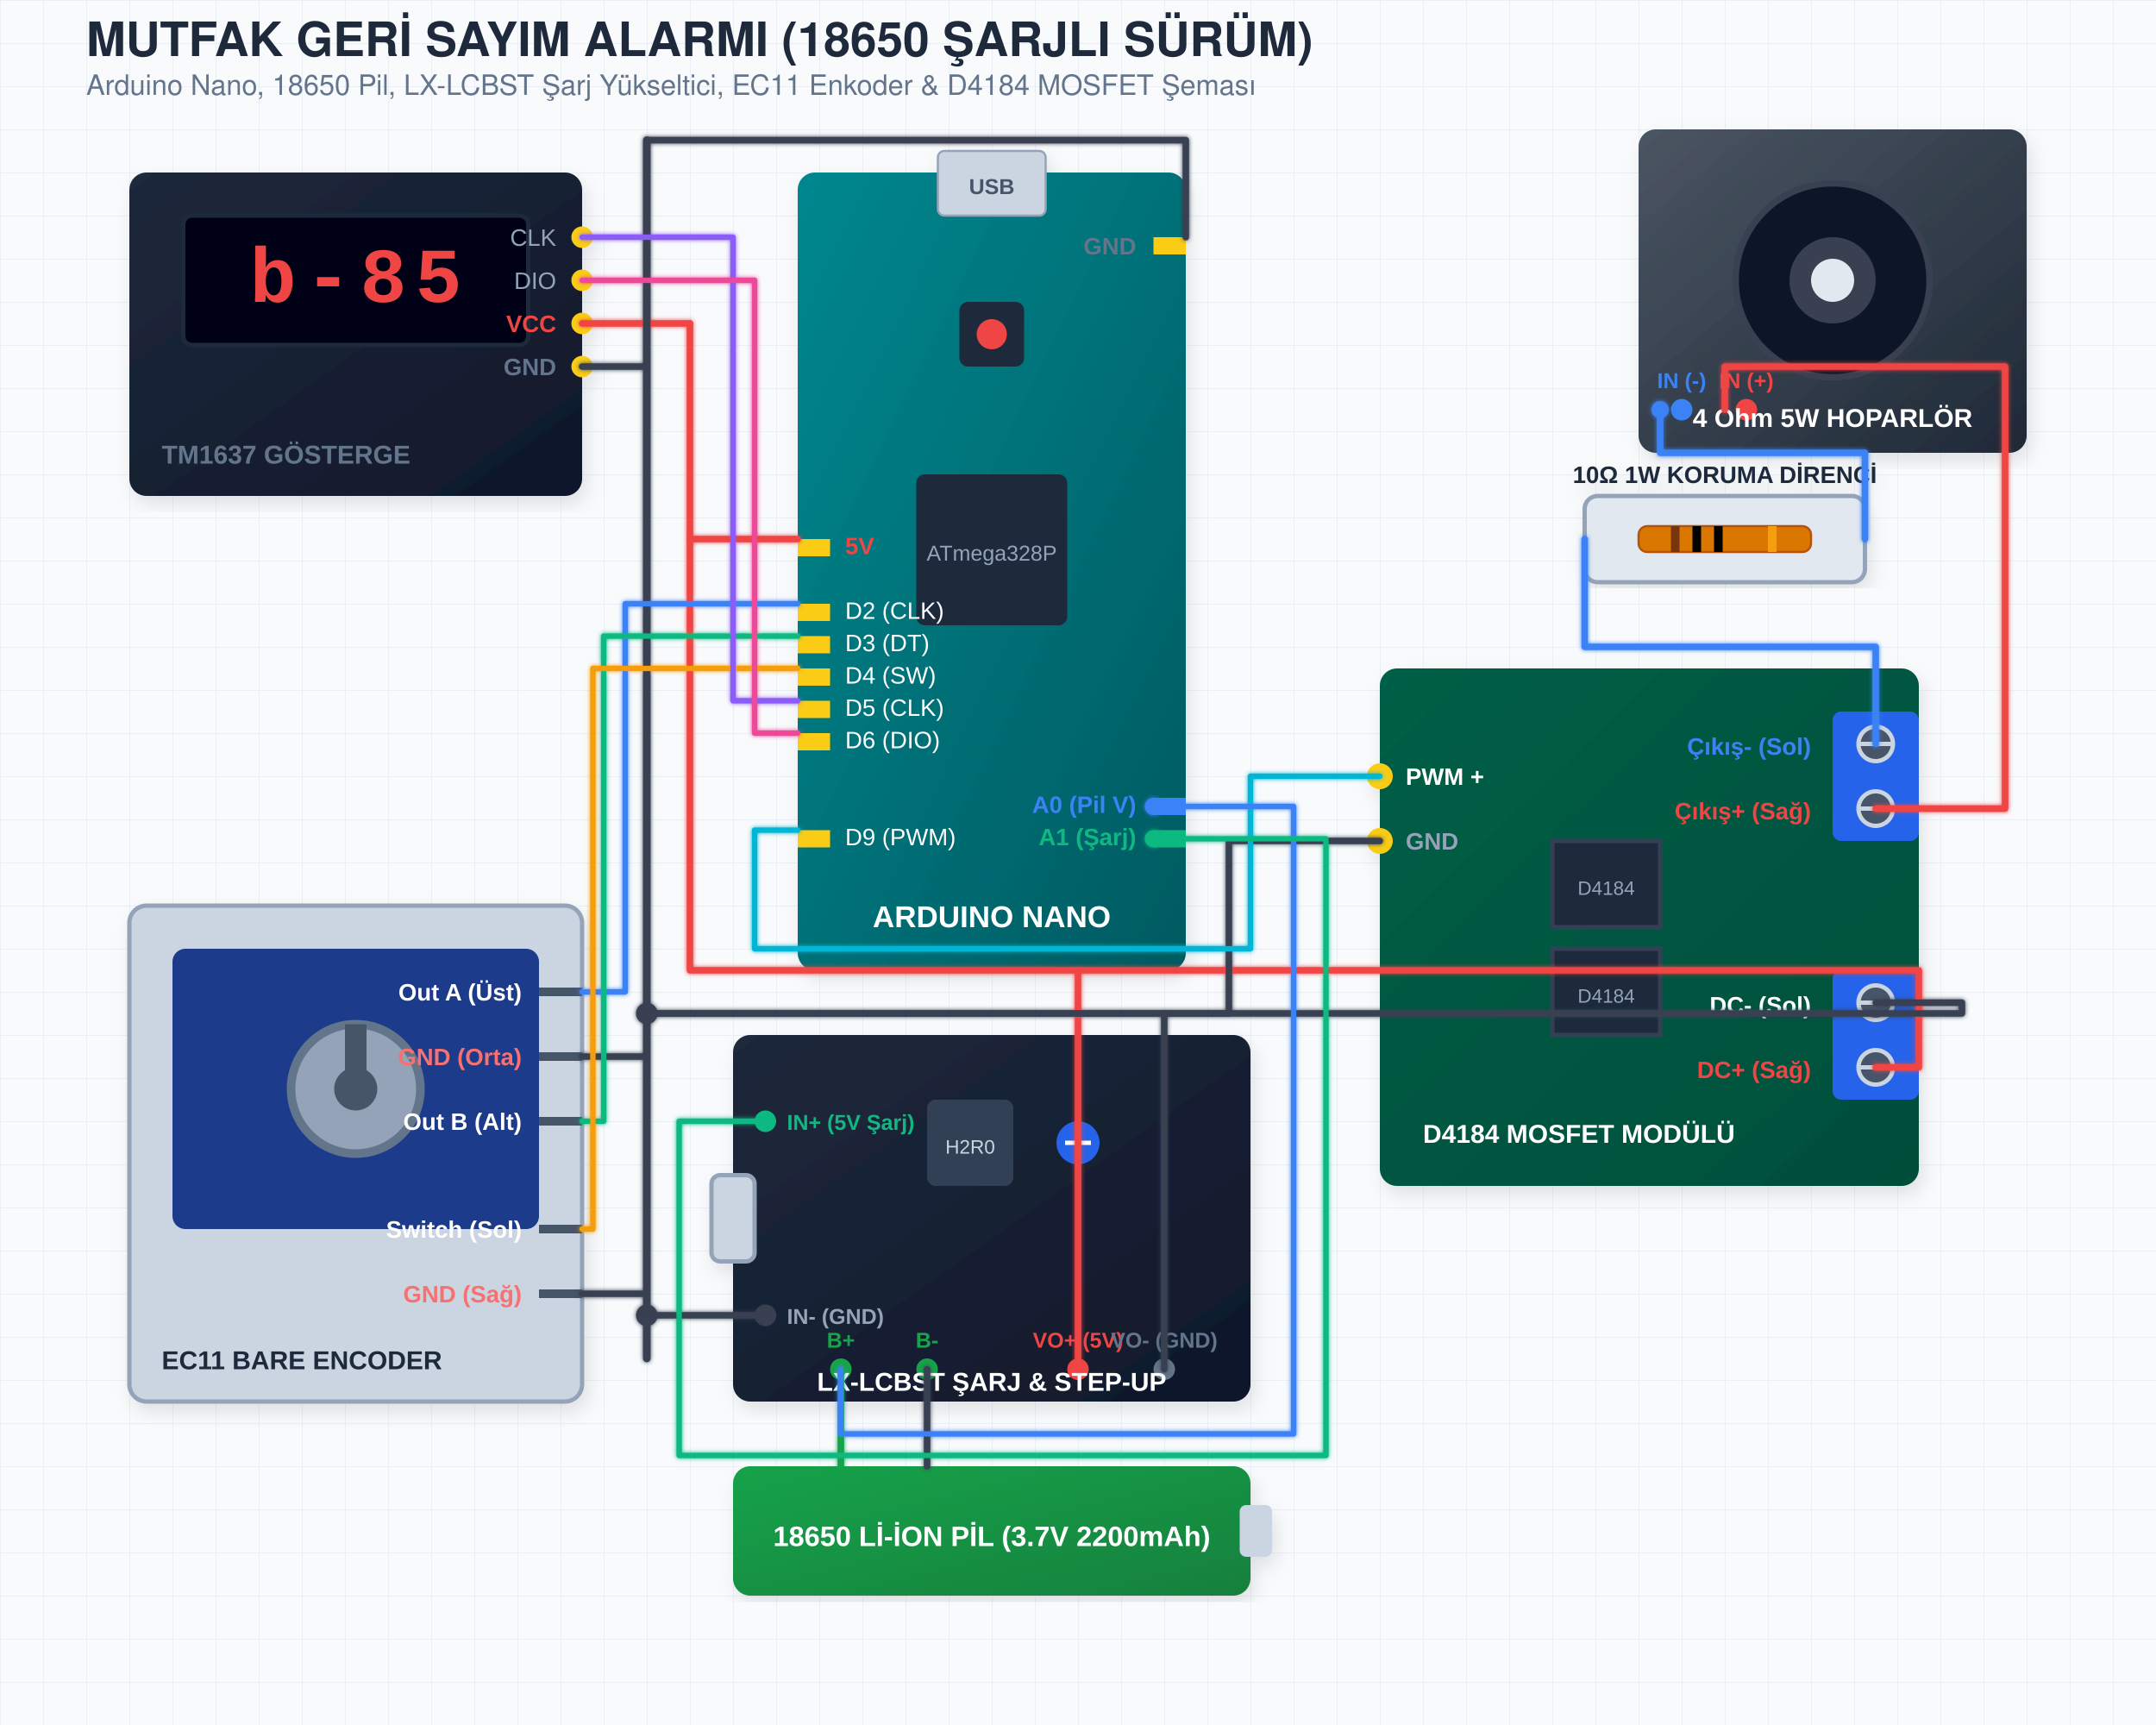
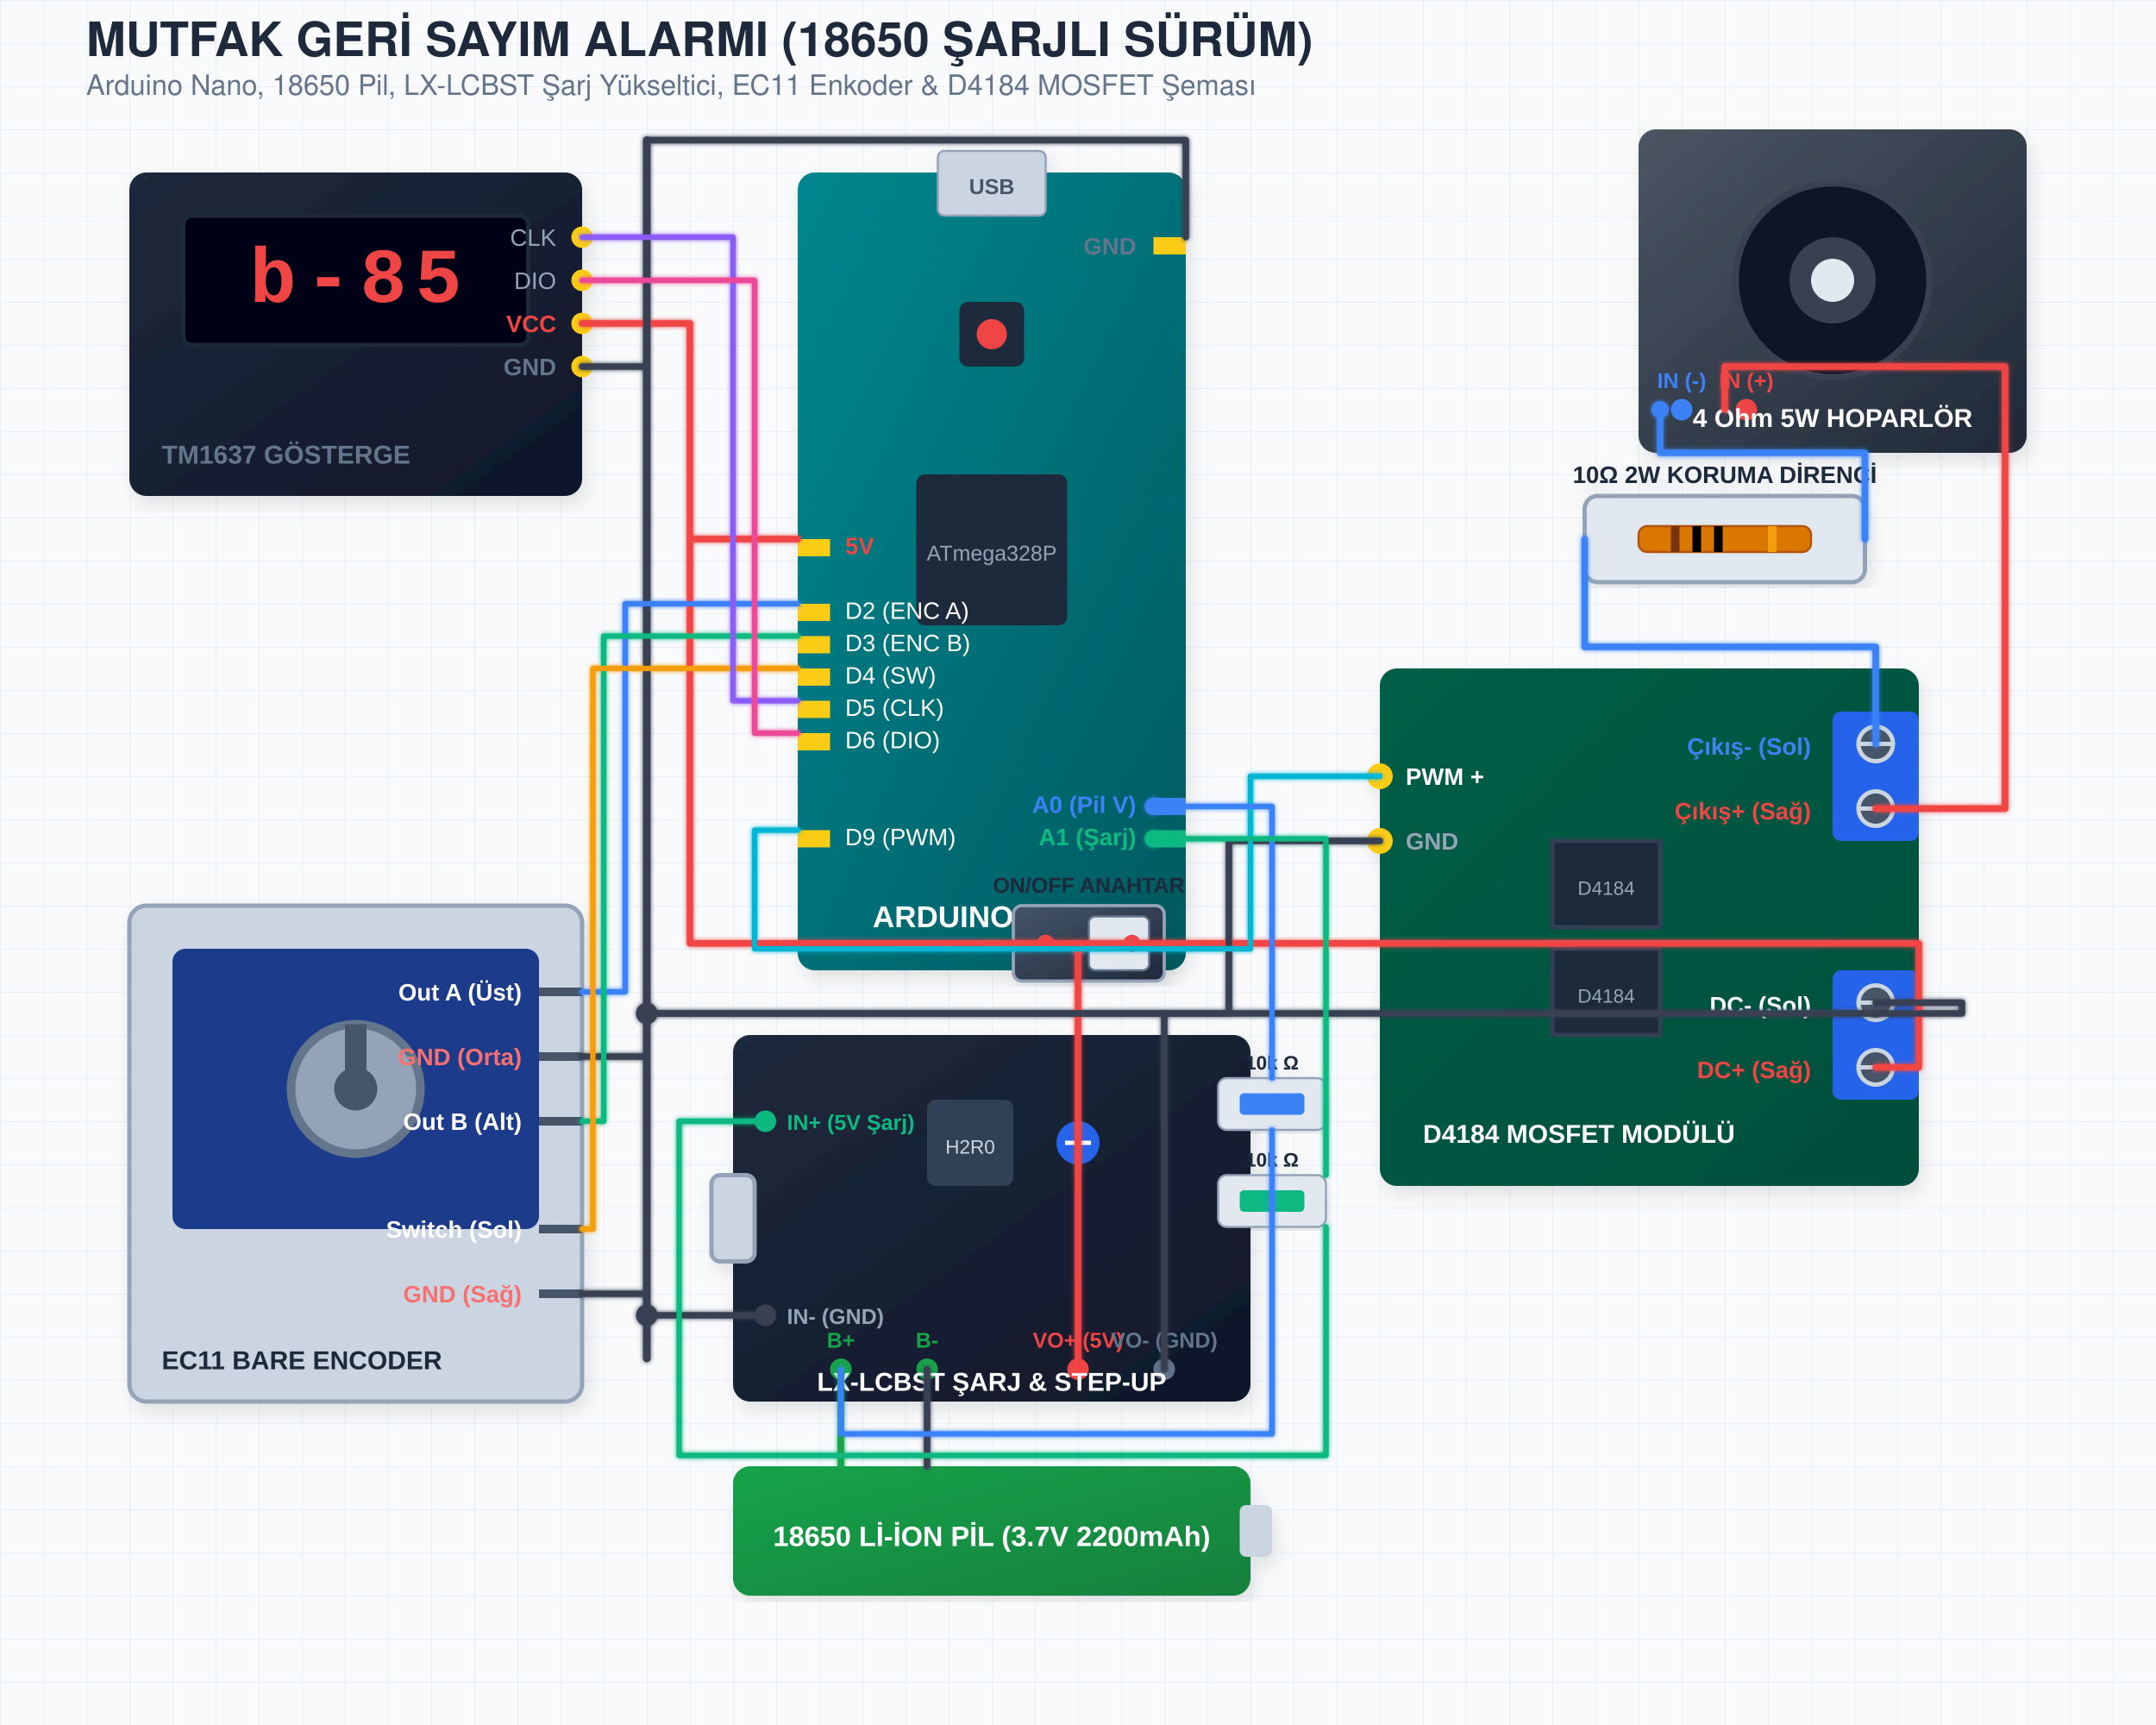
<svg xmlns="http://www.w3.org/2000/svg" viewBox="0 0 1000 800" width="100%" height="100%">
  <defs>
    <filter id="shadow" x="-5%" y="-5%" width="110%" height="110%">
      <feDropShadow dx="2" dy="4" stdDeviation="4" flood-opacity="0.1" />
    </filter>
    <filter id="wire-glow" x="-10%" y="-10%" width="120%" height="120%">
      <feGaussianBlur stdDeviation="1" result="blur" />
      <feMerge>
        <feMergeNode in="blur" />
        <feMergeNode in="SourceGraphic" />
      </feMerge>
    </filter>
    <linearGradient id="arduino-grad" x1="0%" y1="0%" x2="100%" y2="100%">
      <stop offset="0%" stop-color="#00878F" />
      <stop offset="100%" stop-color="#005A60" />
    </linearGradient>
    <linearGradient id="display-grad" x1="0%" y1="0%" x2="100%" y2="100%">
      <stop offset="0%" stop-color="#1e293b" />
      <stop offset="100%" stop-color="#0f172a" />
    </linearGradient>
    <linearGradient id="encoder-grad" x1="0%" y1="0%" x2="100%" y2="100%">
      <stop offset="0%" stop-color="#3b82f6" />
      <stop offset="100%" stop-color="#1d4ed8" />
    </linearGradient>
    <linearGradient id="mosfet-grad" x1="0%" y1="0%" x2="100%" y2="100%">
      <stop offset="0%" stop-color="#065f46" />
      <stop offset="100%" stop-color="#064e3b" />
    </linearGradient>
    <linearGradient id="speaker-grad" x1="0%" y1="0%" x2="100%" y2="100%">
      <stop offset="0%" stop-color="#4b5563" />
      <stop offset="100%" stop-color="#1f2937" />
    </linearGradient>
    <linearGradient id="battery-grad" x1="0%" y1="0%" x2="100%" y2="100%">
      <stop offset="0%" stop-color="#16a34a" />
      <stop offset="100%" stop-color="#15803d" />
    </linearGradient>
    <linearGradient id="lxlcbst-grad" x1="0%" y1="0%" x2="100%" y2="100%">
      <stop offset="0%" stop-color="#1e293b" />
      <stop offset="100%" stop-color="#0f172a" />
    </linearGradient>
+     <linearGradient id="switch-grad" x1="0%" y1="0%" x2="100%" y2="100%">
+       <stop offset="0%" stop-color="#475569" />
+       <stop offset="100%" stop-color="#1e293b" />
+     </linearGradient>
    <pattern id="grid" width="20" height="20" patternUnits="userSpaceOnUse">
      <path d="M 20 0 L 0 0 0 20" fill="none" stroke="#e2e8f0" stroke-width="0.5" />
    </pattern>
  </defs>
  <rect width="100%" height="100%" fill="#f8fafc" />
  <rect width="100%" height="100%" fill="url(#grid)" />
  <g transform="translate(40, 26)">
    <text x="0" y="0" font-family="Segoe UI, Helvetica, sans-serif" font-size="22" font-weight="bold" fill="#1e293b">MUTFAK GERİ SAYIM ALARMI (18650 ŞARJLI SÜRÜM)</text>
    <text x="0" y="18" font-family="Segoe UI, Helvetica, sans-serif" font-size="13" fill="#64748b">Arduino Nano, 18650 Pil, LX-LCBST Şarj Yükseltici, EC11 Enkoder &amp; D4184 MOSFET Şeması</text>
  </g>
  <g id="tm1637" transform="translate(60, 80)" filter="url(#shadow)">
    <rect width="210" height="150" rx="8" fill="url(#display-grad)" />
    <rect x="25" y="20" width="160" height="60" rx="4" fill="#020617" stroke="#1e293b" stroke-width="2" />
    <text x="105" y="60" font-family="Courier New, monospace" font-size="36" font-weight="bold" fill="#ef4444" text-anchor="middle" letter-spacing="4">b-85</text>
    <g transform="translate(180, 10)">
      <circle cx="30" cy="20" r="5" fill="#facc15" />
      <circle cx="30" cy="40" r="5" fill="#facc15" />
      <circle cx="30" cy="60" r="5" fill="#facc15" />
      <circle cx="30" cy="80" r="5" fill="#facc15" />
      <text x="18" y="24" font-family="Segoe UI, Arial" font-size="11" fill="#94a3b8" text-anchor="end">CLK</text>
      <text x="18" y="44" font-family="Segoe UI, Arial" font-size="11" fill="#94a3b8" text-anchor="end">DIO</text>
      <text x="18" y="64" font-family="Segoe UI, Arial" font-size="11" fill="#ef4444" text-anchor="end" font-weight="bold">VCC</text>
      <text x="18" y="84" font-family="Segoe UI, Arial" font-size="11" fill="#64748b" text-anchor="end" font-weight="bold">GND</text>
    </g>
    <text x="15" y="135" font-family="Segoe UI, Arial" font-size="12" fill="#64748b" font-weight="bold">TM1637 GÖSTERGE</text>
  </g>
  <g id="arduino-nano" transform="translate(370, 80)" filter="url(#shadow)">
    <rect width="180" height="370" rx="8" fill="url(#arduino-grad)" />
    <rect x="65" y="-10" width="50" height="30" rx="3" fill="#cbd5e1" stroke="#94a3b8" stroke-width="1" />
    <text x="90" y="10" font-family="Segoe UI, Arial" font-size="10" fill="#475569" text-anchor="middle" font-weight="bold">USB</text>
    <rect x="75" y="60" width="30" height="30" rx="4" fill="#1e293b" />
    <circle cx="90" cy="75" r="7" fill="#ef4444" />
    <rect x="55" y="140" width="70" height="70" rx="4" fill="#1e293b" />
    <text x="90" y="180" font-family="Segoe UI, Arial" font-size="10" fill="#94a3b8" text-anchor="middle">ATmega328P</text>
    <g transform="translate(0, 30)">
      <rect x="0" y="140" width="15" height="8" fill="#facc15" />
      <text x="22" y="147" font-family="Segoe UI, Arial" font-size="11" fill="#ef4444" font-weight="bold">5V</text>
      <rect x="0" y="170" width="15" height="8" fill="#facc15" />
-       <text x="22" y="177" font-family="Segoe UI, Arial" font-size="11" fill="#fff">D2 (CLK)</text>
+       <text x="22" y="177" font-family="Segoe UI, Arial" font-size="11" fill="#fff">D2 (ENC A)</text>
      <rect x="0" y="185" width="15" height="8" fill="#facc15" />
-       <text x="22" y="192" font-family="Segoe UI, Arial" font-size="11" fill="#fff">D3 (DT)</text>
+       <text x="22" y="192" font-family="Segoe UI, Arial" font-size="11" fill="#fff">D3 (ENC B)</text>
      <rect x="0" y="200" width="15" height="8" fill="#facc15" />
      <text x="22" y="207" font-family="Segoe UI, Arial" font-size="11" fill="#fff">D4 (SW)</text>
      <rect x="0" y="215" width="15" height="8" fill="#facc15" />
      <text x="22" y="222" font-family="Segoe UI, Arial" font-size="11" fill="#fff">D5 (CLK)</text>
      <rect x="0" y="230" width="15" height="8" fill="#facc15" />
      <text x="22" y="237" font-family="Segoe UI, Arial" font-size="11" fill="#fff">D6 (DIO)</text>
      <rect x="0" y="275" width="15" height="8" fill="#facc15" />
      <text x="22" y="282" font-family="Segoe UI, Arial" font-size="11" fill="#fff">D9 (PWM)</text>
    </g>
    <g transform="translate(165, 30)">
      <rect x="0" y="0" width="15" height="8" fill="#facc15" />
      <text x="-8" y="8" font-family="Segoe UI, Arial" font-size="11" fill="#64748b" font-weight="bold" text-anchor="end">GND</text>
      <rect x="0" y="260" width="15" height="8" fill="#3b82f6" />
      <text x="-8" y="267" font-family="Segoe UI, Arial" font-size="11" fill="#3b82f6" font-weight="bold" text-anchor="end">A0 (Pil V)</text>
      <rect x="0" y="275" width="15" height="8" fill="#10b981" />
      <text x="-8" y="282" font-family="Segoe UI, Arial" font-size="11" fill="#10b981" font-weight="bold" text-anchor="end">A1 (Şarj)</text>
    </g>
    <text x="90" y="350" font-family="Segoe UI, Arial" font-size="14" fill="#fff" font-weight="bold" text-anchor="middle">ARDUINO NANO</text>
  </g>
  <g id="encoder" transform="translate(60, 420)" filter="url(#shadow)">
    <rect width="210" height="230" rx="8" fill="#cbd5e1" stroke="#94a3b8" stroke-width="2" />
    <rect x="20" y="20" width="170" height="130" rx="6" fill="#1e3a8a" />
    <circle cx="105" cy="85" r="30" fill="#94a3b8" stroke="#64748b" stroke-width="4" />
    <circle cx="105" cy="85" r="10" fill="#475569" />
    <rect x="100" y="55" width="10" height="25" fill="#475569" />
    <g transform="translate(190, 20)">
      <line x1="0" y1="20" x2="20" y2="20" stroke="#475569" stroke-width="4" />
      <line x1="0" y1="50" x2="20" y2="50" stroke="#475569" stroke-width="4" />
      <line x1="0" y1="80" x2="20" y2="80" stroke="#475569" stroke-width="4" />
      <text x="-8" y="24" font-family="Segoe UI, Arial" font-size="11" fill="#fff" font-weight="bold" text-anchor="end">Out A (Üst)</text>
      <text x="-8" y="54" font-family="Segoe UI, Arial" font-size="11" fill="#f87171" font-weight="bold" text-anchor="end">GND (Orta)</text>
      <text x="-8" y="84" font-family="Segoe UI, Arial" font-size="11" fill="#fff" font-weight="bold" text-anchor="end">Out B (Alt)</text>
    </g>
    <g transform="translate(190, 130)">
      <line x1="0" y1="20" x2="20" y2="20" stroke="#475569" stroke-width="4" />
      <line x1="0" y1="50" x2="20" y2="50" stroke="#475569" stroke-width="4" />
      <text x="-8" y="24" font-family="Segoe UI, Arial" font-size="11" fill="#fff" font-weight="bold" text-anchor="end">Switch (Sol)</text>
      <text x="-8" y="54" font-family="Segoe UI, Arial" font-size="11" fill="#f87171" font-weight="bold" text-anchor="end">GND (Sağ)</text>
    </g>
    <text x="15" y="215" font-family="Segoe UI, Arial" font-size="12" fill="#1e293b" font-weight="bold">EC11 BARE ENCODER</text>
  </g>
  <g id="lxlcbst" transform="translate(340, 480)" filter="url(#shadow)">
    <rect width="240" height="170" rx="8" fill="url(#lxlcbst-grad)" />
    <rect x="-10" y="65" width="20" height="40" rx="4" fill="#cbd5e1" stroke="#94a3b8" stroke-width="2" />
    <circle cx="15" cy="40" r="5" fill="#10b981" />
    <circle cx="15" cy="130" r="5" fill="#374151" />
    <text x="25" y="44" font-family="Segoe UI, Arial" font-size="10" fill="#10b981" font-weight="bold">IN+ (5V Şarj)</text>
    <text x="25" y="134" font-family="Segoe UI, Arial" font-size="10" fill="#94a3b8" font-weight="bold">IN- (GND)</text>
    <rect x="90" y="30" width="40" height="40" rx="4" fill="#334155" />
    <text x="110" y="55" font-family="Arial" font-size="9" fill="#cbd5e1" text-anchor="middle">H2R0</text>
    <circle cx="160" cy="50" r="10" fill="#2563eb" />
    <line x1="154" y1="50" x2="166" y2="50" stroke="#fff" stroke-width="2" />
    <circle cx="50" cy="155" r="5" fill="#16a34a" />
    <circle cx="90" cy="155" r="5" fill="#16a34a" />
    <text x="50" y="145" font-family="Segoe UI, Arial" font-size="10" fill="#16a34a" text-anchor="middle" font-weight="bold">B+</text>
    <text x="90" y="145" font-family="Segoe UI, Arial" font-size="10" fill="#16a34a" text-anchor="middle" font-weight="bold">B-</text>
    <circle cx="160" cy="155" r="5" fill="#ef4444" />
    <circle cx="200" cy="155" r="5" fill="#64748b" />
    <text x="160" y="145" font-family="Segoe UI, Arial" font-size="10" fill="#ef4444" text-anchor="middle" font-weight="bold">VO+ (5V)</text>
    <text x="200" y="145" font-family="Segoe UI, Arial" font-size="10" fill="#64748b" text-anchor="middle" font-weight="bold">VO- (GND)</text>
    <text x="120" y="165" font-family="Segoe UI, Arial" font-size="12" fill="#fff" font-weight="bold" text-anchor="middle">LX-LCBST ŞARJ &amp; STEP-UP</text>
  </g>
+   <g id="power-switch" transform="translate(470, 420)" filter="url(#shadow)">
+     <rect width="70" height="35" rx="4" fill="url(#switch-grad)" stroke="#94a3b8" stroke-width="1.5" />
+     <rect x="35" y="5" width="28" height="25" rx="3" fill="#e2e8f0" stroke="#64748b" />
+     <circle cx="15" cy="17.5" r="4" fill="#ef4444" />
+     <circle cx="55" cy="17.5" r="4" fill="#ef4444" />
+     <text x="35" y="-6" font-family="Segoe UI, Arial" font-size="10" fill="#1e293b" font-weight="bold" text-anchor="middle">ON/OFF ANAHTAR</text>
+   </g>
  <g id="battery" transform="translate(340, 680)" filter="url(#shadow)">
    <rect width="240" height="60" rx="8" fill="url(#battery-grad)" />
    <rect x="235" y="18" width="15" height="24" rx="3" fill="#cbd5e1" />
    <text x="120" y="37" font-family="Segoe UI, Arial" font-size="13" fill="#fff" font-weight="bold" text-anchor="middle">18650 Lİ-İON PİL (3.7V 2200mAh)</text>
  </g>
  <g id="mosfet" transform="translate(640, 310)" filter="url(#shadow)">
    <rect width="250" height="240" rx="8" fill="url(#mosfet-grad)" />
    <rect x="80" y="80" width="50" height="40" fill="#1e293b" stroke="#334155" stroke-width="2" />
    <rect x="80" y="130" width="50" height="40" fill="#1e293b" stroke="#334155" stroke-width="2" />
    <text x="105" y="105" font-family="Arial" font-size="9" fill="#94a3b8" text-anchor="middle">D4184</text>
    <text x="105" y="155" font-family="Arial" font-size="9" fill="#94a3b8" text-anchor="middle">D4184</text>
    <g transform="translate(0, 30)">
      <circle cx="0" cy="20" r="6" fill="#facc15" />
      <circle cx="0" cy="50" r="6" fill="#facc15" />
      <text x="12" y="24" font-family="Segoe UI, Arial" font-size="11" fill="#fff" font-weight="bold">PWM +</text>
      <text x="12" y="54" font-family="Segoe UI, Arial" font-size="11" fill="#94a3b8" font-weight="bold">GND</text>
    </g>
    <g transform="translate(210, 20)">
      <rect width="40" height="60" rx="4" fill="#2563eb" />
      <circle cx="20" cy="15" r="8" fill="#475569" stroke="#cbd5e1" stroke-width="2" />
      <circle cx="20" cy="45" r="8" fill="#475569" stroke="#cbd5e1" stroke-width="2" />
      <line x1="12" y1="15" x2="28" y2="15" stroke="#cbd5e1" stroke-width="2" />
      <line x1="12" y1="45" x2="28" y2="45" stroke="#cbd5e1" stroke-width="2" />
      <text x="-10" y="20" font-family="Segoe UI, Arial" font-size="11" fill="#3b82f6" text-anchor="end" font-weight="bold">Çıkış- (Sol)</text>
      <text x="-10" y="50" font-family="Segoe UI, Arial" font-size="11" fill="#ef4444" text-anchor="end" font-weight="bold">Çıkış+ (Sağ)</text>
    </g>
    <g transform="translate(210, 140)">
      <rect width="40" height="60" rx="4" fill="#2563eb" />
      <circle cx="20" cy="15" r="8" fill="#475569" stroke="#cbd5e1" stroke-width="2" />
      <circle cx="20" cy="45" r="8" fill="#475569" stroke="#cbd5e1" stroke-width="2" />
      <line x1="12" y1="15" x2="28" y2="15" stroke="#cbd5e1" stroke-width="2" />
      <line x1="12" y1="45" x2="28" y2="45" stroke="#cbd5e1" stroke-width="2" />
      <text x="-10" y="20" font-family="Segoe UI, Arial" font-size="11" fill="#fff" text-anchor="end" font-weight="bold">DC- (Sol)</text>
      <text x="-10" y="50" font-family="Segoe UI, Arial" font-size="11" fill="#ef4444" text-anchor="end" font-weight="bold">DC+ (Sağ)</text>
    </g>
    <text x="20" y="220" font-family="Segoe UI, Arial" font-size="12" fill="#fff" font-weight="bold">D4184 MOSFET MODÜLÜ</text>
  </g>
  <g id="speaker" transform="translate(760, 60)" filter="url(#shadow)">
    <rect width="180" height="150" rx="8" fill="url(#speaker-grad)" />
    <circle cx="90" cy="70" r="45" fill="#111827" stroke="#374151" stroke-width="3" />
    <circle cx="90" cy="70" r="20" fill="#374151" />
    <circle cx="90" cy="70" r="10" fill="#e2e8f0" />
    <g transform="translate(10, 110)">
      <circle cx="10" cy="20" r="5" fill="#3b82f6" />
      <circle cx="40" cy="20" r="5" fill="#ef4444" />
      <text x="10" y="10" font-family="Segoe UI, Arial" font-size="10" fill="#3b82f6" text-anchor="middle" font-weight="bold">IN (-)</text>
      <text x="40" y="10" font-family="Segoe UI, Arial" font-size="10" fill="#ef4444" text-anchor="middle" font-weight="bold">IN (+)</text>
    </g>
    <text x="90" y="138" font-family="Segoe UI, Arial" font-size="12" fill="#fff" font-weight="bold" text-anchor="middle">4 Ohm 5W HOPARLÖR</text>
  </g>
  <g id="resistors" transform="translate(735, 230)" filter="url(#shadow)">
    <rect width="130" height="40" rx="6" fill="#e2e8f0" stroke="#94a3b8" stroke-width="2" />
    <rect x="25" y="14" width="80" height="12" rx="4" fill="#d97706" stroke="#b45309" />
    <rect x="40" y="14" width="4" height="12" fill="#78350f" />
    <rect x="50" y="14" width="4" height="12" fill="#000000" />
    <rect x="60" y="14" width="4" height="12" fill="#000000" />
    <rect x="85" y="14" width="4" height="12" fill="#f59e0b" />
-     <text x="65" y="-6" font-family="Segoe UI, Arial" font-size="11" fill="#1e293b" font-weight="bold" text-anchor="middle">10Ω 1W KORUMA DİRENCİ</text>
+     <text x="65" y="-6" font-family="Segoe UI, Arial" font-size="11" fill="#1e293b" font-weight="bold" text-anchor="middle">10Ω 2W KORUMA DİRENCİ</text>
+   </g>
+   <g id="res-a0" transform="translate(565, 500)" filter="url(#shadow)">
+     <rect width="50" height="24" rx="4" fill="#e2e8f0" stroke="#94a3b8" stroke-width="1" />
+     <rect x="10" y="7" width="30" height="10" rx="2" fill="#3b82f6" />
+     <text x="25" y="-4" font-family="Segoe UI, Arial" font-size="9" fill="#1e293b" font-weight="bold" text-anchor="middle">10k Ω</text>
+   </g>
+   <g id="res-a1" transform="translate(565, 545)" filter="url(#shadow)">
+     <rect width="50" height="24" rx="4" fill="#e2e8f0" stroke="#94a3b8" stroke-width="1" />
+     <rect x="10" y="7" width="30" height="10" rx="2" fill="#10b981" />
+     <text x="25" y="-4" font-family="Segoe UI, Arial" font-size="9" fill="#1e293b" font-weight="bold" text-anchor="middle">10k Ω</text>
  </g>
  <g id="wires" stroke-linecap="round" stroke-linejoin="round" filter="url(#wire-glow)">
-     <path d="M 500,635 L 500,450 L 320,450 L 320,150" fill="none" stroke="#ef4444" stroke-width="3" />
+     <path d="M 500,635 L 500,437.5 L 485,437.5" fill="none" stroke="#ef4444" stroke-width="3" />
+     <path d="M 525,437.5 L 320,437.5 L 320,150" fill="none" stroke="#ef4444" stroke-width="3" />
    <path d="M 270,150 L 320,150" fill="none" stroke="#ef4444" stroke-width="3" />
    <path d="M 370,250 L 320,250" fill="none" stroke="#ef4444" stroke-width="3" />
-     <path d="M 870,495 L 890,495 L 890,450 L 500,450" fill="none" stroke="#ef4444" stroke-width="3" />
+     <path d="M 870,495 L 890,495 L 890,437.5 L 525,437.5" fill="none" stroke="#ef4444" stroke-width="3" />
    <path d="M 300,65 L 300,630" fill="none" stroke="#374151" stroke-width="3.5" />
    <path d="M 300,65 L 550,65 L 550,110" fill="none" stroke="#374151" stroke-width="3" />
    <path d="M 270,170 L 300,170" fill="none" stroke="#374151" stroke-width="3" />
    <path d="M 270,490 L 300,490" fill="none" stroke="#374151" stroke-width="3" />
    <path d="M 270,600 L 300,600" fill="none" stroke="#374151" stroke-width="3" />
    <path d="M 355,610 L 300,610" fill="none" stroke="#374151" stroke-width="3" />
    <circle cx="300" cy="610" r="5" fill="#374151" />
    <circle cx="355" cy="610" r="4" fill="#374151" />
    <path d="M 540,635 L 540,470 L 300,470" fill="none" stroke="#374151" stroke-width="3" />
    <circle cx="300" cy="470" r="5" fill="#374151" />
    <path d="M 640,390 L 570,390 L 570,470 L 300,470" fill="none" stroke="#374151" stroke-width="3" />
    <path d="M 870,465 L 910,465 L 910,470 L 540,470" fill="none" stroke="#374151" stroke-width="3" />
    <path d="M 270,460 L 290,460 L 290,280 L 370,280" fill="none" stroke="#3b82f6" stroke-width="2.5" />
    <path d="M 270,520 L 280,520 L 280,295 L 370,295" fill="none" stroke="#10b981" stroke-width="2.5" />
    <path d="M 270,570 L 275,570 L 275,310 L 370,310" fill="none" stroke="#f59e0b" stroke-width="2.5" />
    <path d="M 270,110 L 340,110 L 340,325 L 370,325" fill="none" stroke="#8b5cf6" stroke-width="2.5" />
    <path d="M 270,130 L 350,130 L 350,340 L 370,340" fill="none" stroke="#ec4899" stroke-width="2.5" />
    <path d="M 640,360 L 580,360 L 580,440 L 350,440 L 350,385 L 370,385" fill="none" stroke="#06b6d4" stroke-width="2.5" />
    <path d="M 390,680 L 390,635" fill="none" stroke="#16a34a" stroke-width="3" />
    <path d="M 430,680 L 430,635" fill="none" stroke="#374151" stroke-width="3" />
-     <path d="M 390,635 L 390,665 L 600,665 L 600,374 L 535,374" fill="none" stroke="#3b82f6" stroke-width="2.5" />
+     <path d="M 390,635 L 390,665 L 590,665 L 590,524" fill="none" stroke="#3b82f6" stroke-width="2.5" />
+     <path d="M 590,500 L 590,374 L 535,374" fill="none" stroke="#3b82f6" stroke-width="2.5" />
    <circle cx="535" cy="374" r="4" fill="#3b82f6" />
-     <path d="M 355,520 L 315,520 L 315,675 L 615,675 L 615,389 L 535,389" fill="none" stroke="#10b981" stroke-width="2.5" />
+     <path d="M 355,520 L 315,520 L 315,675 L 615,675 L 615,569" fill="none" stroke="#10b981" stroke-width="2.5" />
+     <path d="M 615,545 L 615,389 L 535,389" fill="none" stroke="#10b981" stroke-width="2.5" />
    <circle cx="535" cy="389" r="4" fill="#10b981" />
    <path d="M 870,375 L 930,375 L 930,170 L 800,170 L 800,190" fill="none" stroke="#ef4444" stroke-width="3" />
    <path d="M 870,345 L 870,300 L 735,300 L 735,250" fill="none" stroke="#3b82f6" stroke-width="3" />
    <path d="M 865,250 L 865,210 L 770,210 L 770,190" fill="none" stroke="#3b82f6" stroke-width="3" />
    <circle cx="770" cy="190" r="4" fill="#3b82f6" />
  </g>
</svg>
